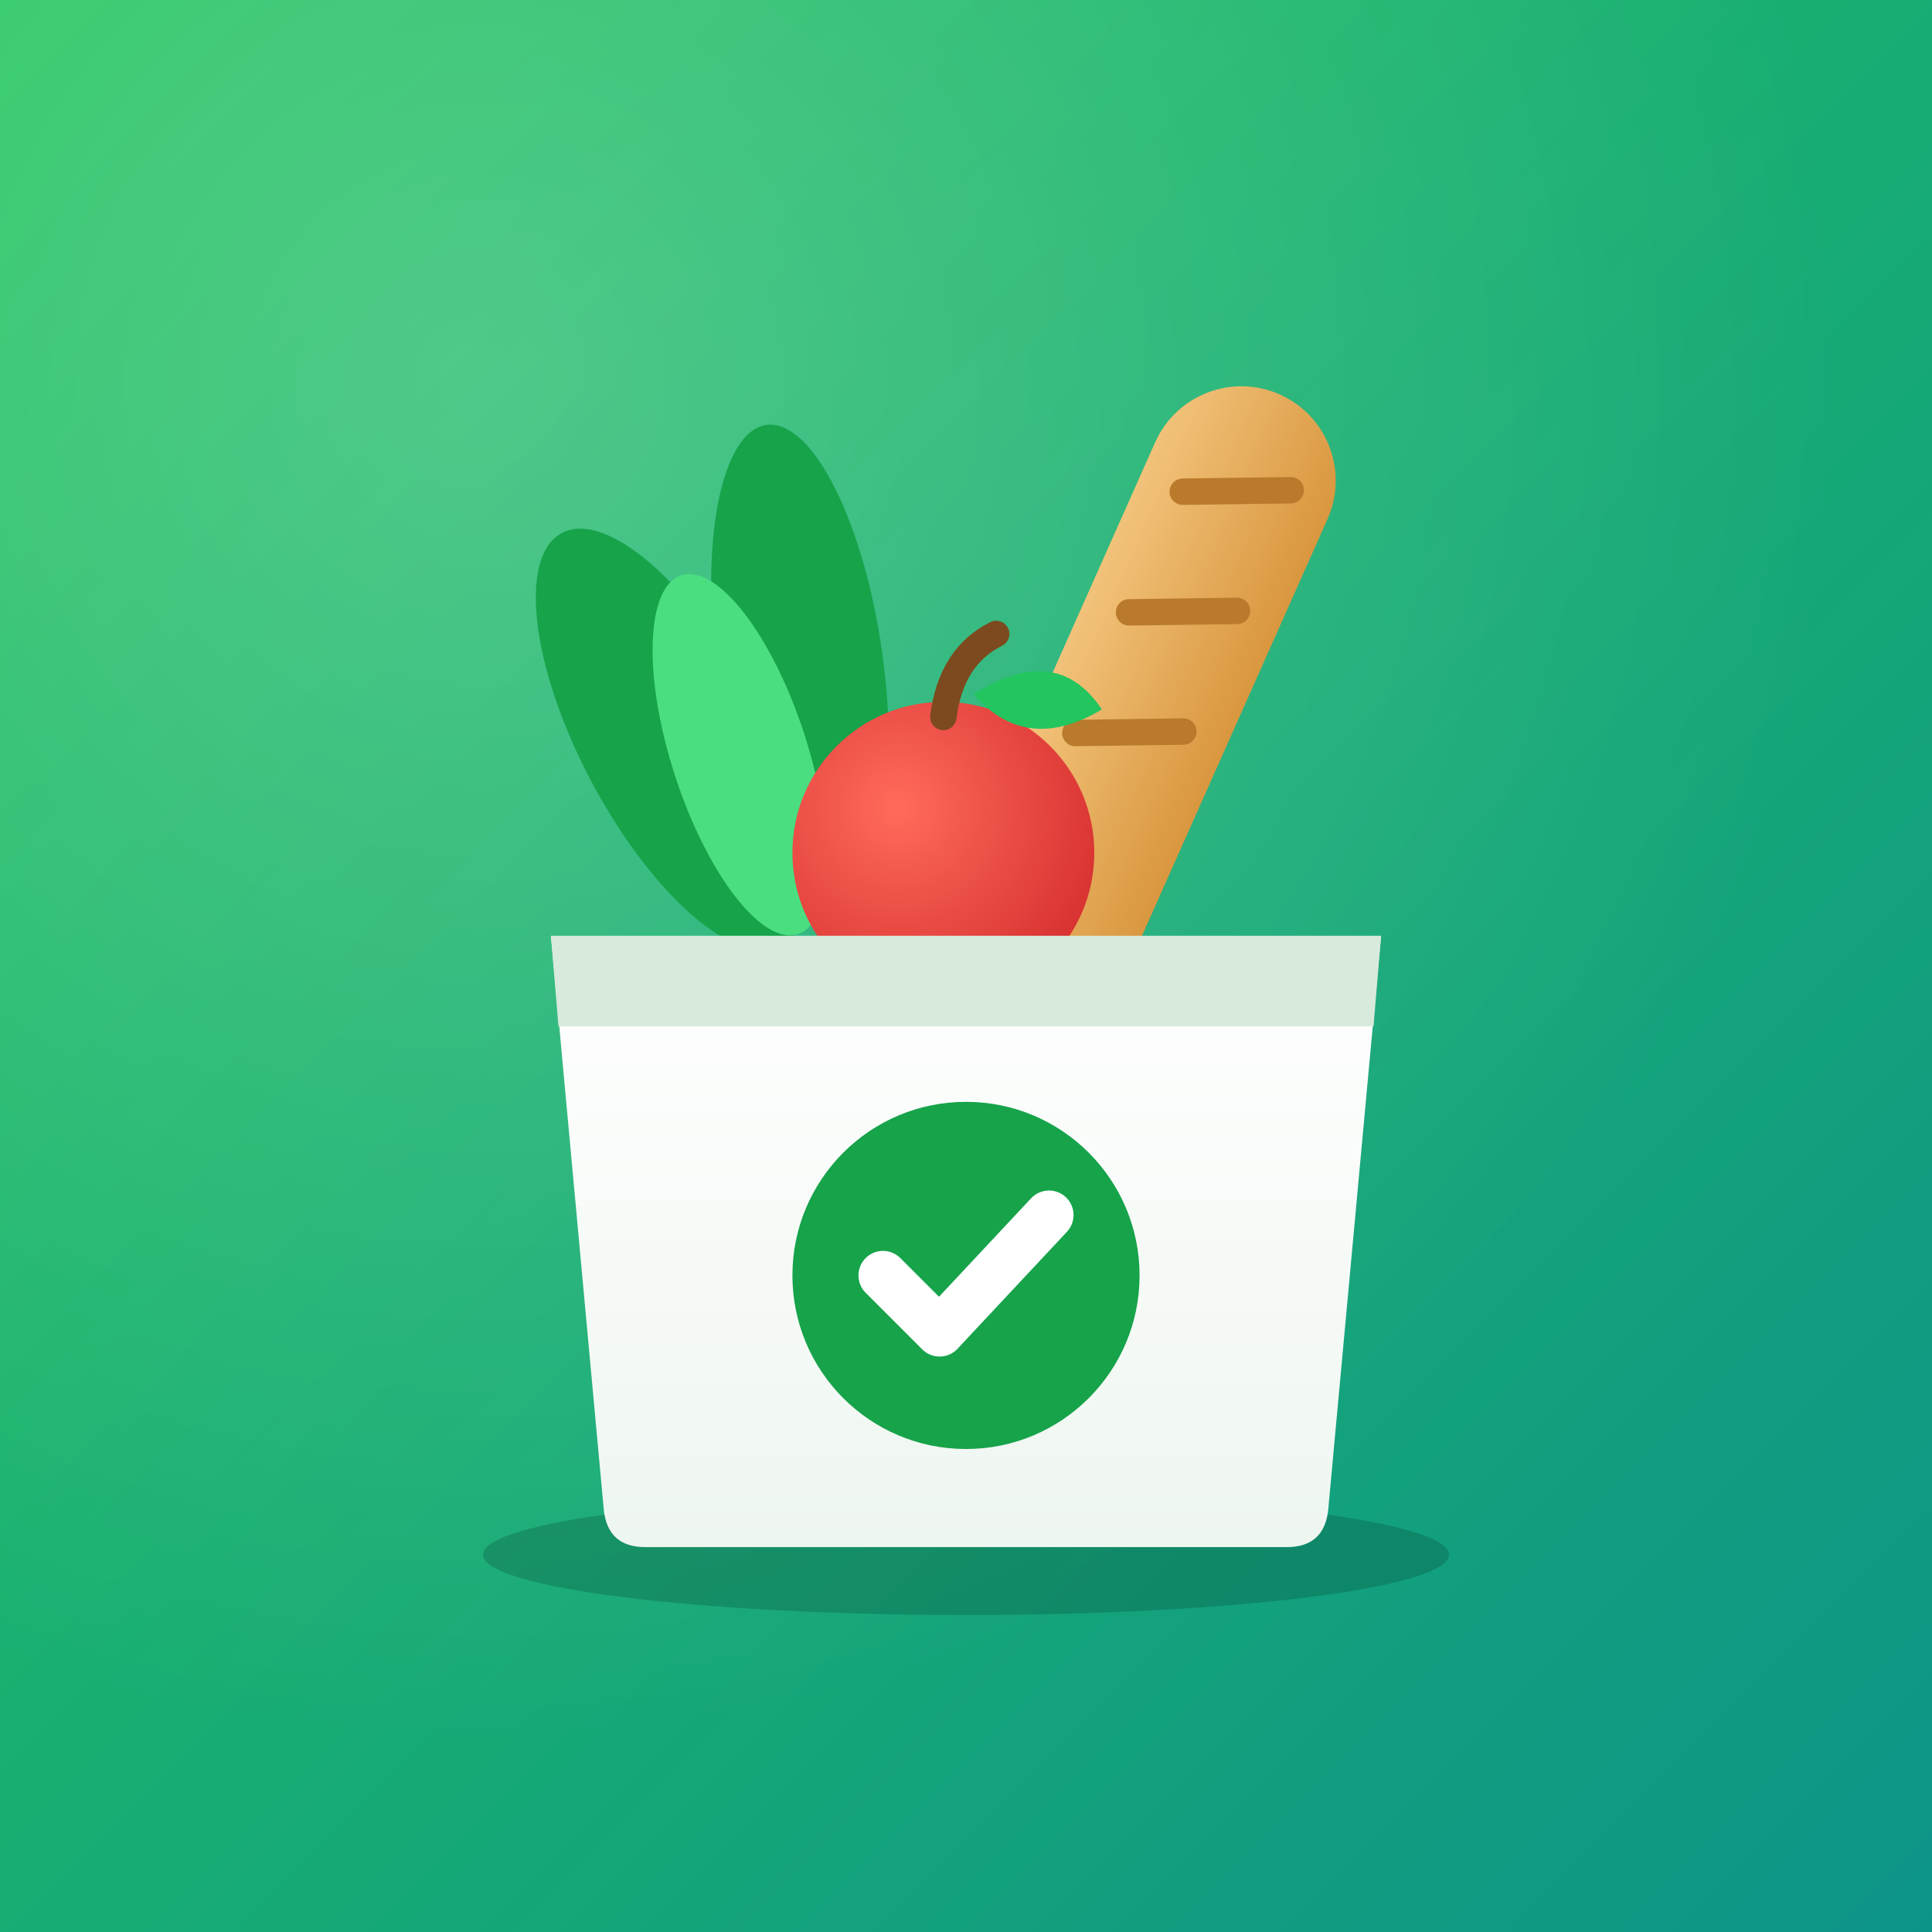
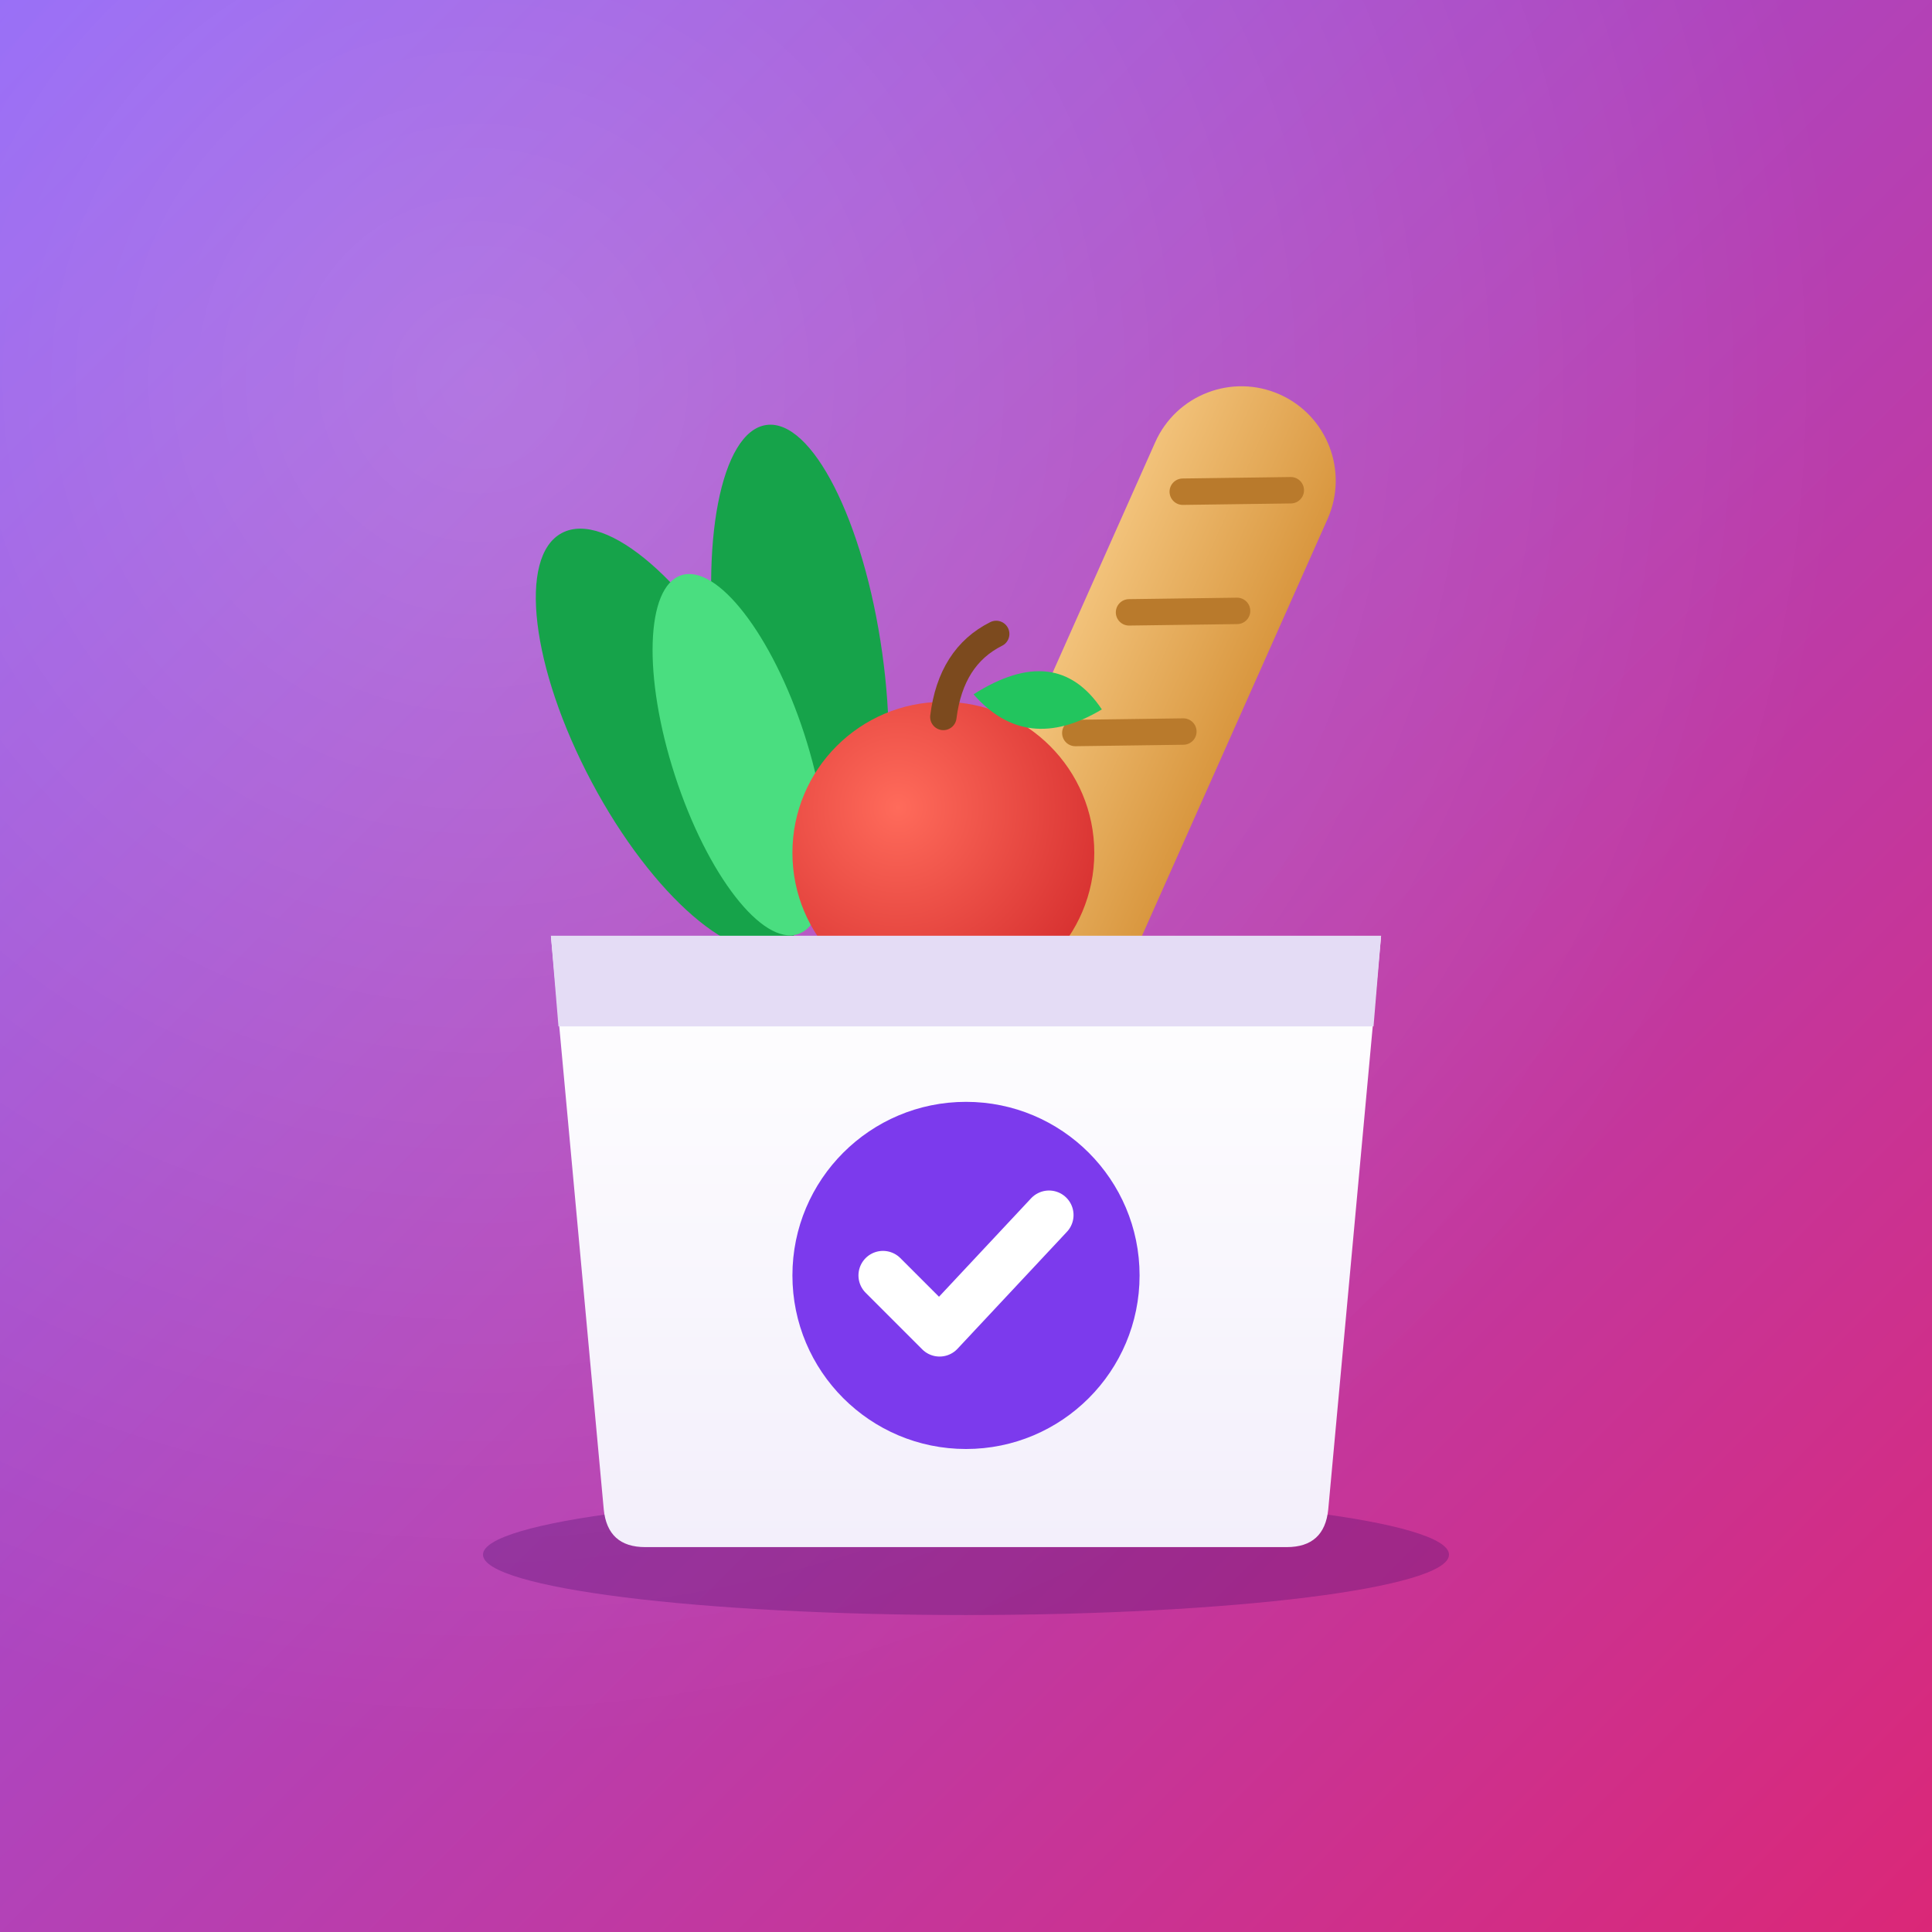
<svg xmlns="http://www.w3.org/2000/svg" width="512" height="512" viewBox="0 0 512 512">
  <defs>
    <linearGradient id="bg" x1="0" y1="0" x2="1" y2="1">
-       <stop offset="0" stop-color="#22c55e" />
-       <stop offset="1" stop-color="#0d9488" />
+       <stop offset="0" stop-color="#8b5cf6" />
+       <stop offset="1" stop-color="#db2777" />
    </linearGradient>
    <linearGradient id="bag" x1="0" y1="0" x2="0" y2="1">
      <stop offset="0" stop-color="#ffffff" />
-       <stop offset="1" stop-color="#eef6f0" />
+       <stop offset="1" stop-color="#f3effb" />
    </linearGradient>
    <linearGradient id="bread" x1="0" y1="0" x2="1" y2="0">
      <stop offset="0" stop-color="#f2c27a" />
      <stop offset="1" stop-color="#d9973f" />
    </linearGradient>
    <radialGradient id="glow" cx="0.25" cy="0.2" r="0.7">
      <stop offset="0" stop-color="#ffffff" stop-opacity="0.22" />
      <stop offset="1" stop-color="#ffffff" stop-opacity="0" />
    </radialGradient>
    <radialGradient id="apple" cx="0.35" cy="0.35" r="0.75">
      <stop offset="0" stop-color="#ff6b5b" />
      <stop offset="1" stop-color="#d62f2f" />
    </radialGradient>
  </defs>
  <rect width="512" height="512" fill="url(#bg)" />
  <rect width="512" height="512" fill="url(#glow)" />
-   <ellipse cx="256" cy="412" rx="128" ry="16" fill="#053b2c" opacity="0.25" />
+   <ellipse cx="256" cy="412" rx="128" ry="16" fill="#3b0764" opacity="0.28" />
  <g transform="rotate(24 300 190)">
    <rect x="276" y="96" width="50" height="190" rx="25" fill="url(#bread)" />
    <path d="M 288 130 l 26 -12 M 288 165 l 26 -12 M 288 200 l 26 -12" stroke="#b97a2c" stroke-width="7" stroke-linecap="round" fill="none" />
  </g>
  <g fill="#16a34a">
    <ellipse cx="178" cy="196" rx="24" ry="62" transform="rotate(-28 178 196)" />
    <ellipse cx="212" cy="176" rx="22" ry="64" transform="rotate(-8 212 176)" />
  </g>
  <g fill="#4ade80">
    <ellipse cx="196" cy="200" rx="18" ry="50" transform="rotate(-18 196 200)" />
  </g>
  <circle cx="250" cy="226" r="40" fill="url(#apple)" />
  <path d="M 250 190 q 2 -16 14 -22" stroke="#7c4a1e" stroke-width="7" stroke-linecap="round" fill="none" />
  <path d="M 258 184 q 22 -14 34 4 q -20 12 -34 -4 Z" fill="#22c55e" />
  <path d="M 146 248 L 366 248 L 352 400 Q 351 410 341 410 L 171 410 Q 161 410 160 400 Z" fill="url(#bag)" />
-   <path d="M 146 248 L 366 248 L 364 272 L 148 272 Z" fill="#d7eadc" />
-   <circle cx="256" cy="338" r="46" fill="#16a34a" />
+   <path d="M 146 248 L 366 248 L 364 272 L 148 272 Z" fill="#e4dcf5" />
+   <circle cx="256" cy="338" r="46" fill="#7c3aed" />
  <path d="M 234 338 l 15 15 l 29 -31" stroke="#ffffff" stroke-width="13" stroke-linecap="round" stroke-linejoin="round" fill="none" />
</svg>
